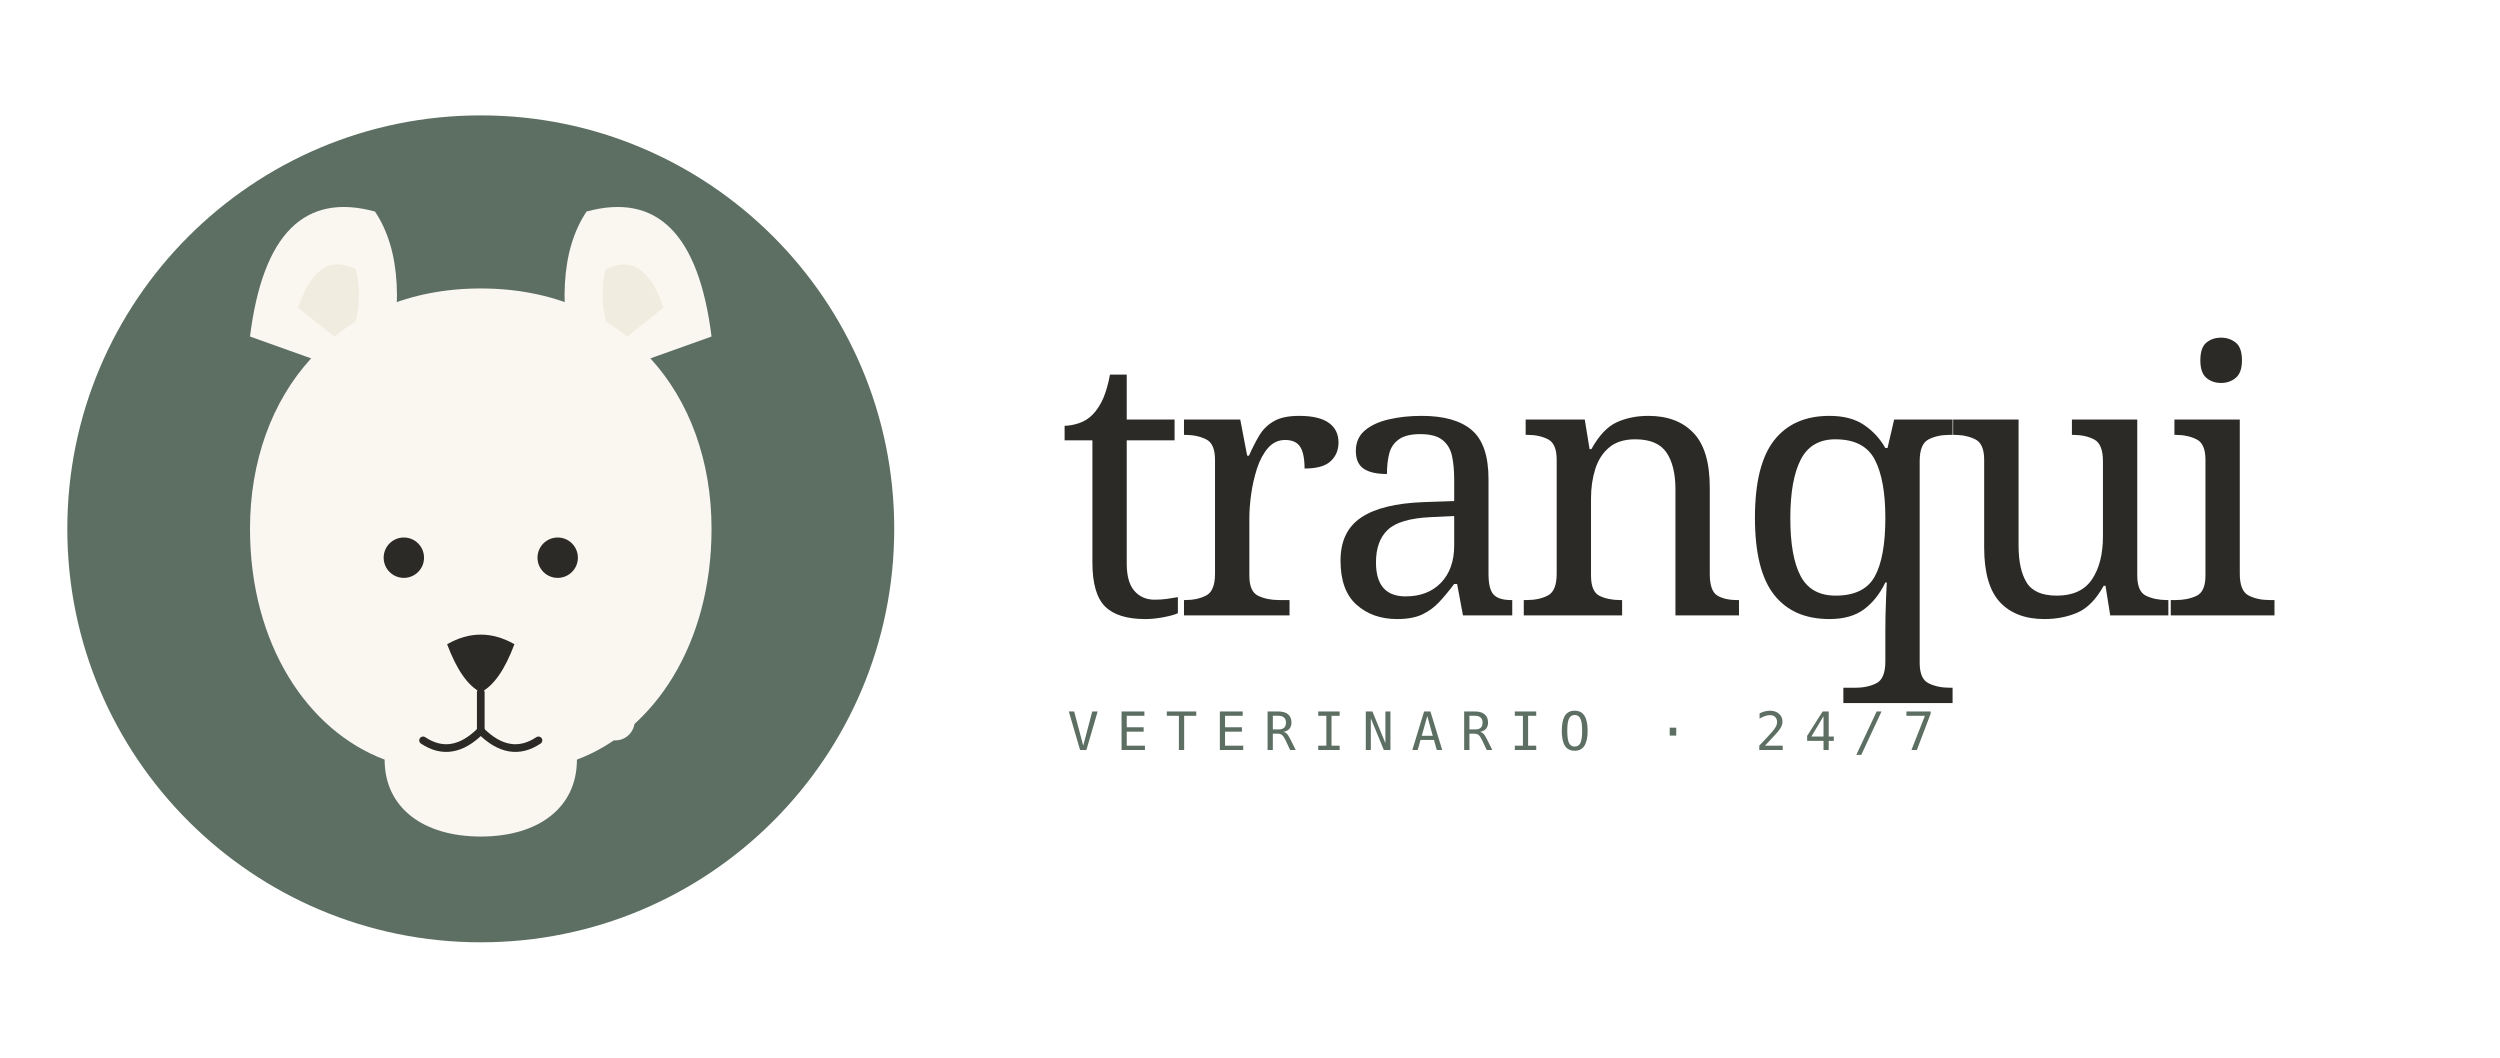
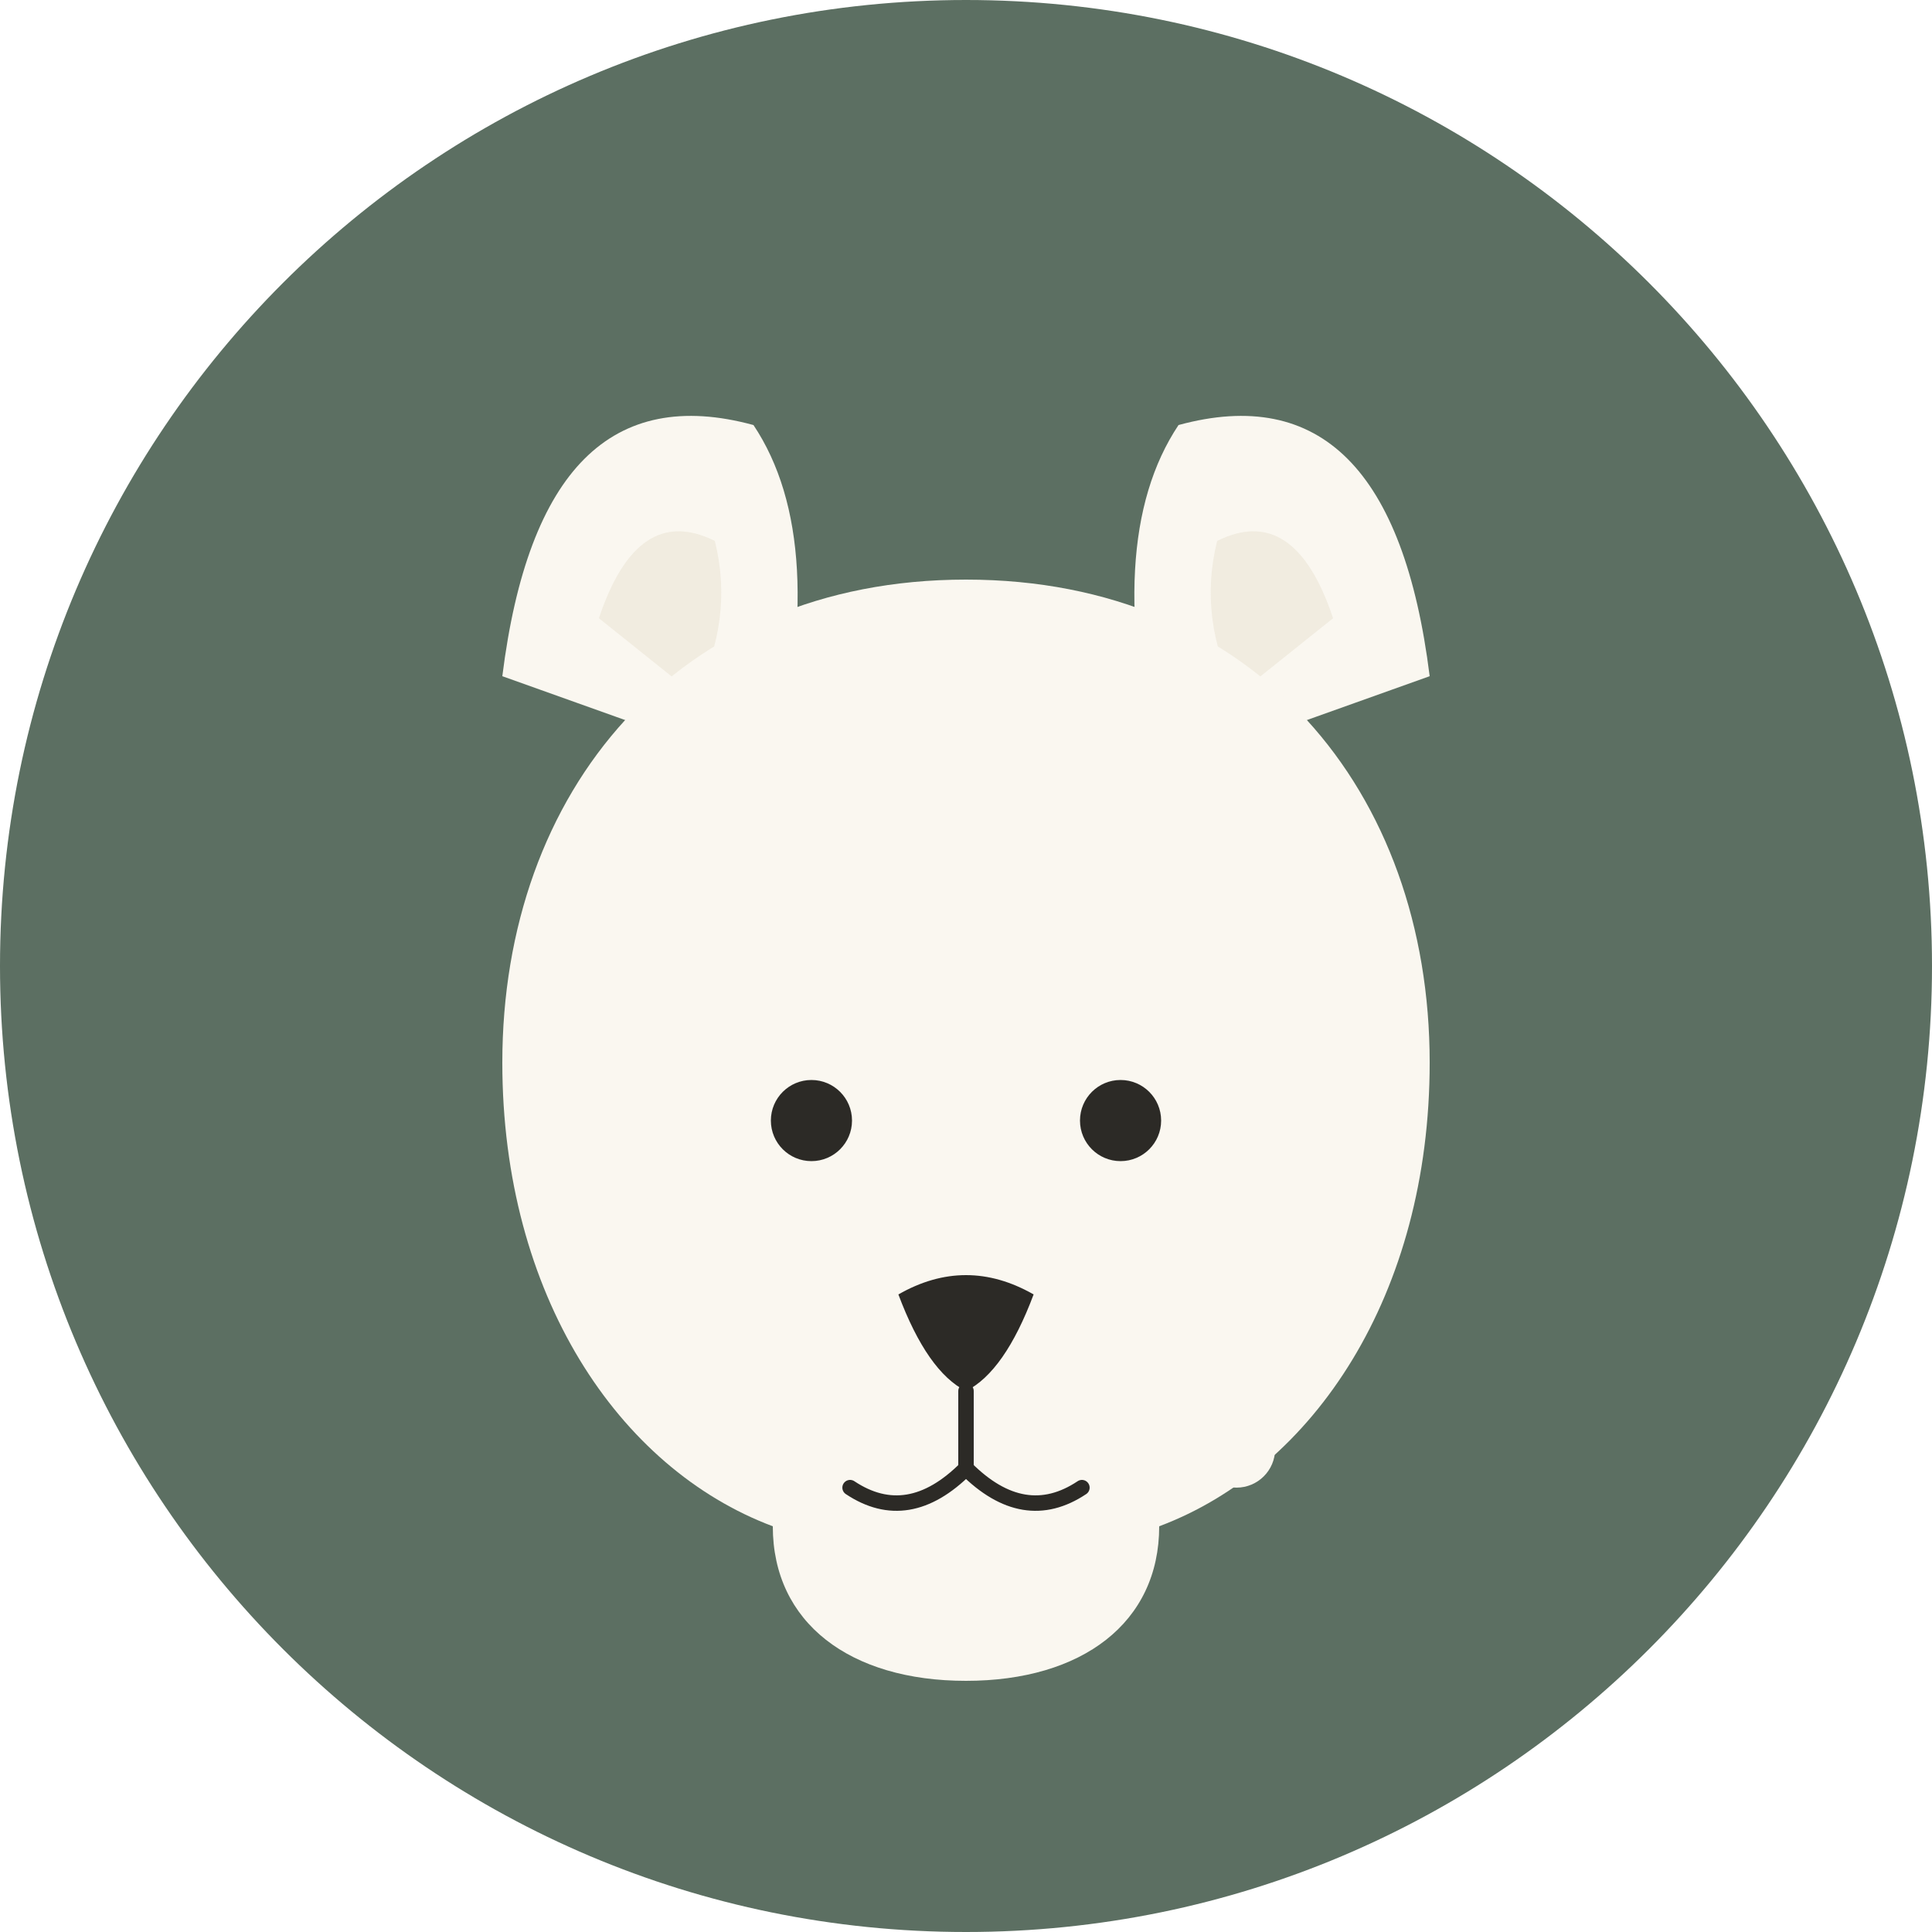
- <svg xmlns="http://www.w3.org/2000/svg" id="logo-primary" viewBox="0 0 520 220" width="440" aria-label="Tranqui" data-om-id="cf8c30b4:16">
-   <defs data-om-id="cf8c30b4:17">
-     <clipPath id="circ-a" data-om-id="cf8c30b4:18">
-       <circle cx="100" cy="110" r="86" data-om-id="nc:2440" />
+ <svg xmlns="http://www.w3.org/2000/svg" viewBox="0 0 200 200" width="200" height="200" aria-label="Tranqui">
+   <defs>
+     <clipPath id="circ">
+       <circle cx="100" cy="100" r="86" />
    </clipPath>
  </defs>
-   <circle cx="100" cy="110" r="86" fill="#5c6f62" data-om-id="nc:2539" />
-   <g clip-path="url(#circ-a)" data-om-id="cf8c30b4:19">
-     <path d="M52 70 Q56 38 78 44 Q86 56 80 80 Z" fill="#faf7f0" data-om-id="nc:2731" />
-     <path d="M148 70 Q144 38 122 44 Q114 56 120 80 Z" fill="#faf7f0" data-om-id="nc:2803" />
-     <path d="M62 64 Q66 52 74 56 Q76 64 72 72 Z" fill="#ede7d9" opacity=".7" data-om-id="nc:2914" />
-     <path d="M138 64 Q134 52 126 56 Q124 64 128 72 Z" fill="#ede7d9" opacity=".7" data-om-id="nc:2999" />
-     <path d="M100 60                    C 70 60, 52 82, 52 110                    C 52 134, 64 152, 80 158                    C 80 168, 88 174, 100 174                    C 112 174, 120 168, 120 158                    C 136 152, 148 134, 148 110                    C 148 82, 130 60, 100 60 Z" fill="#faf7f0" data-om-id="nc:3159" />
-     <circle cx="64" cy="120" r="5" fill="#faf7f0" data-om-id="nc:3527" />
-     <circle cx="138" cy="124" r="5" fill="#faf7f0" data-om-id="nc:3585" />
-     <circle cx="74" cy="148" r="4" fill="#faf7f0" data-om-id="nc:3644" />
-     <circle cx="128" cy="150" r="4" fill="#faf7f0" data-om-id="nc:3702" />
-     <circle cx="84" cy="116" r="4.2" fill="#2c2a26" data-om-id="nc:3805" />
-     <circle cx="116" cy="116" r="4.2" fill="#2c2a26" data-om-id="nc:3865" />
-     <path d="M93 134 Q100 130 107 134 Q104 142 100 144 Q96 142 93 134 Z" fill="#2c2a26" data-om-id="nc:3978" />
-     <path d="M100 144 L100 152" stroke="#2c2a26" stroke-width="1.6" stroke-linecap="round" fill="none" data-om-id="nc:4114" />
-     <path d="M100 152 Q94 158 88 154" stroke="#2c2a26" stroke-width="1.6" stroke-linecap="round" fill="none" data-om-id="nc:4225" />
-     <path d="M100 152 Q106 158 112 154" stroke="#2c2a26" stroke-width="1.6" stroke-linecap="round" fill="none" data-om-id="nc:4342" />
+   <circle cx="100" cy="100" r="100" fill="#5c6f62" />
+   <g clip-path="url(#circ)">
+     <path d="M52 70 Q56 38 78 44 Q86 56 80 80 Z" fill="#faf7f0" />
+     <path d="M148 70 Q144 38 122 44 Q114 56 120 80 Z" fill="#faf7f0" />
+     <path d="M62 64 Q66 52 74 56 Q76 64 72 72 Z" fill="#ede7d9" opacity=".7" />
+     <path d="M138 64 Q134 52 126 56 Q124 64 128 72 Z" fill="#ede7d9" opacity=".7" />
+     <path d="M100 60 C70 60,52 82,52 110 C52 134,64 152,80 158 C80 168,88 174,100 174 C112 174,120 168,120 158 C136 152,148 134,148 110 C148 82,130 60,100 60 Z" fill="#faf7f0" />
+     <circle cx="64" cy="120" r="5" fill="#faf7f0" />
+     <circle cx="138" cy="124" r="5" fill="#faf7f0" />
+     <circle cx="74" cy="148" r="4" fill="#faf7f0" />
+     <circle cx="128" cy="150" r="4" fill="#faf7f0" />
+     <circle cx="84" cy="116" r="4.2" fill="#2c2a26" />
+     <circle cx="116" cy="116" r="4.2" fill="#2c2a26" />
+     <path d="M93 134 Q100 130 107 134 Q104 142 100 144 Q96 142 93 134 Z" fill="#2c2a26" />
+     <path d="M100 144 L100 152" stroke="#2c2a26" stroke-width="1.6" stroke-linecap="round" fill="none" />
+     <path d="M100 152 Q94 158 88 154" stroke="#2c2a26" stroke-width="1.6" stroke-linecap="round" fill="none" />
+     <path d="M100 152 Q106 158 112 154" stroke="#2c2a26" stroke-width="1.6" stroke-linecap="round" fill="none" />
  </g>
-   <text x="220" y="128" font-family="Fraunces, serif" font-size="76" font-weight="500" fill="#2c2a26" letter-spacing="-3" data-om-id="cf8c30b4:20">tranqui</text>
-   <text x="222" y="156" font-family="ui-monospace, monospace" font-size="11" letter-spacing="3.6" fill="#5c6f62" data-om-id="cf8c30b4:21">VETERINARIO · 24/7</text>
</svg>
